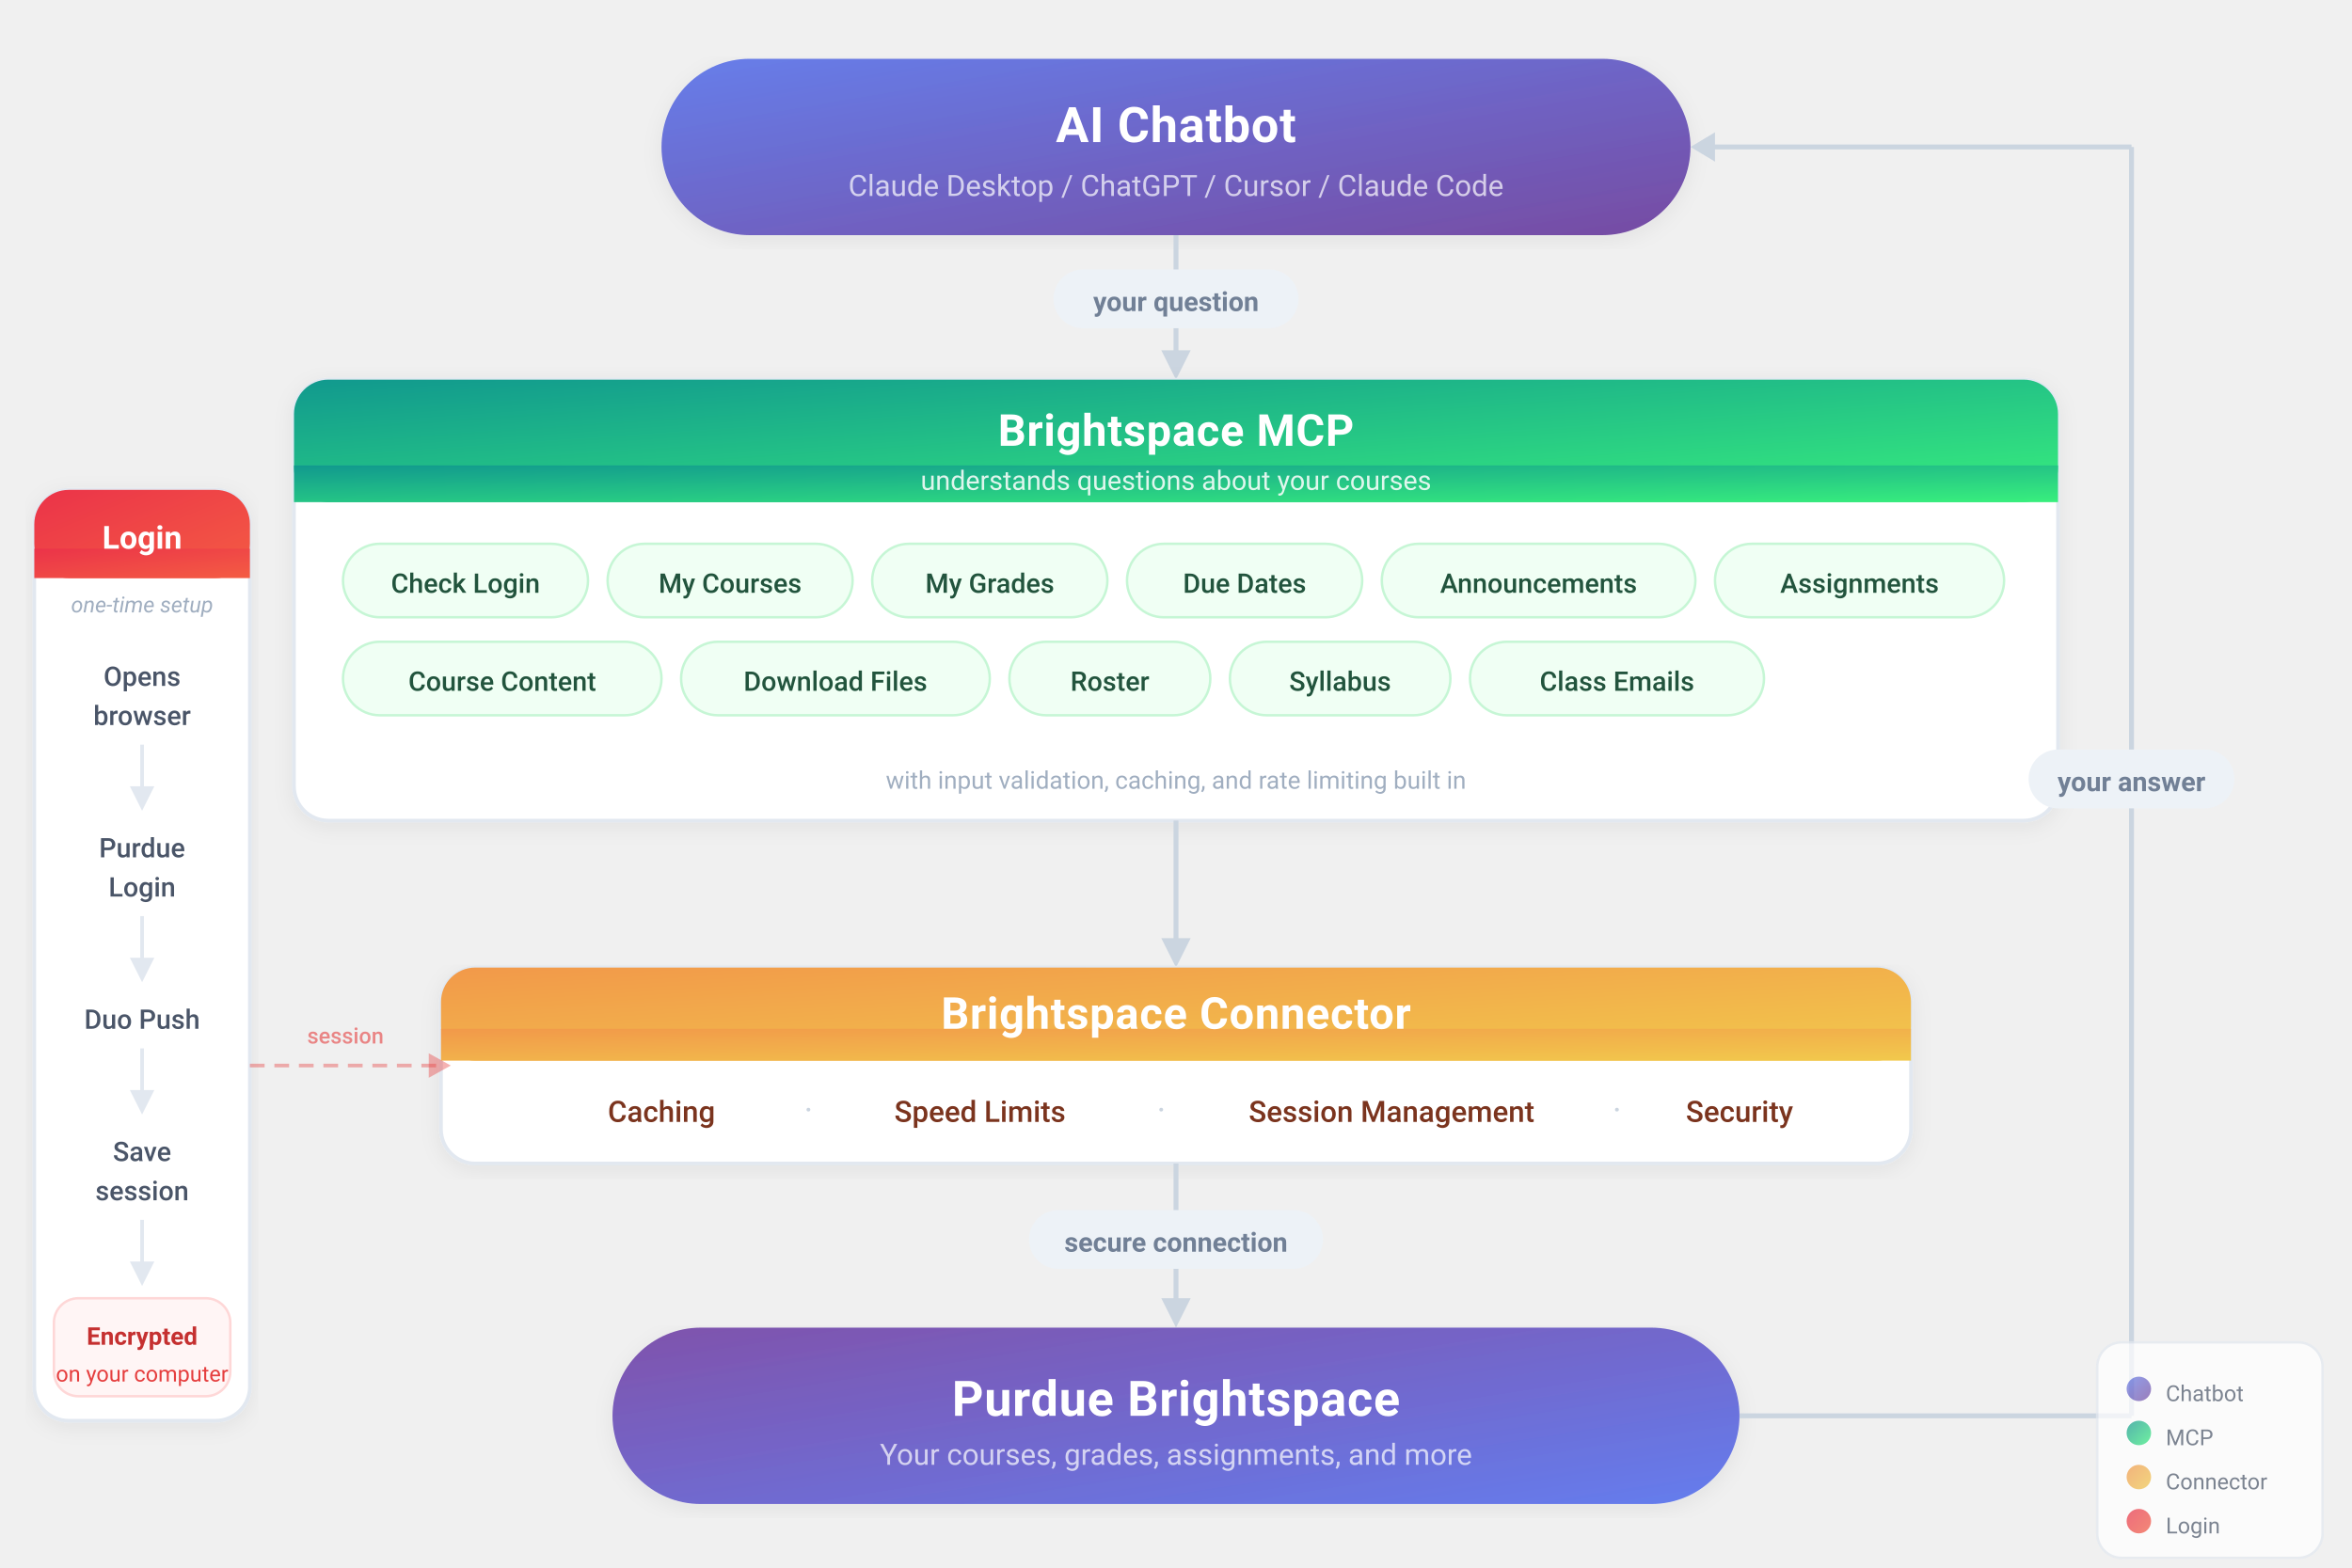
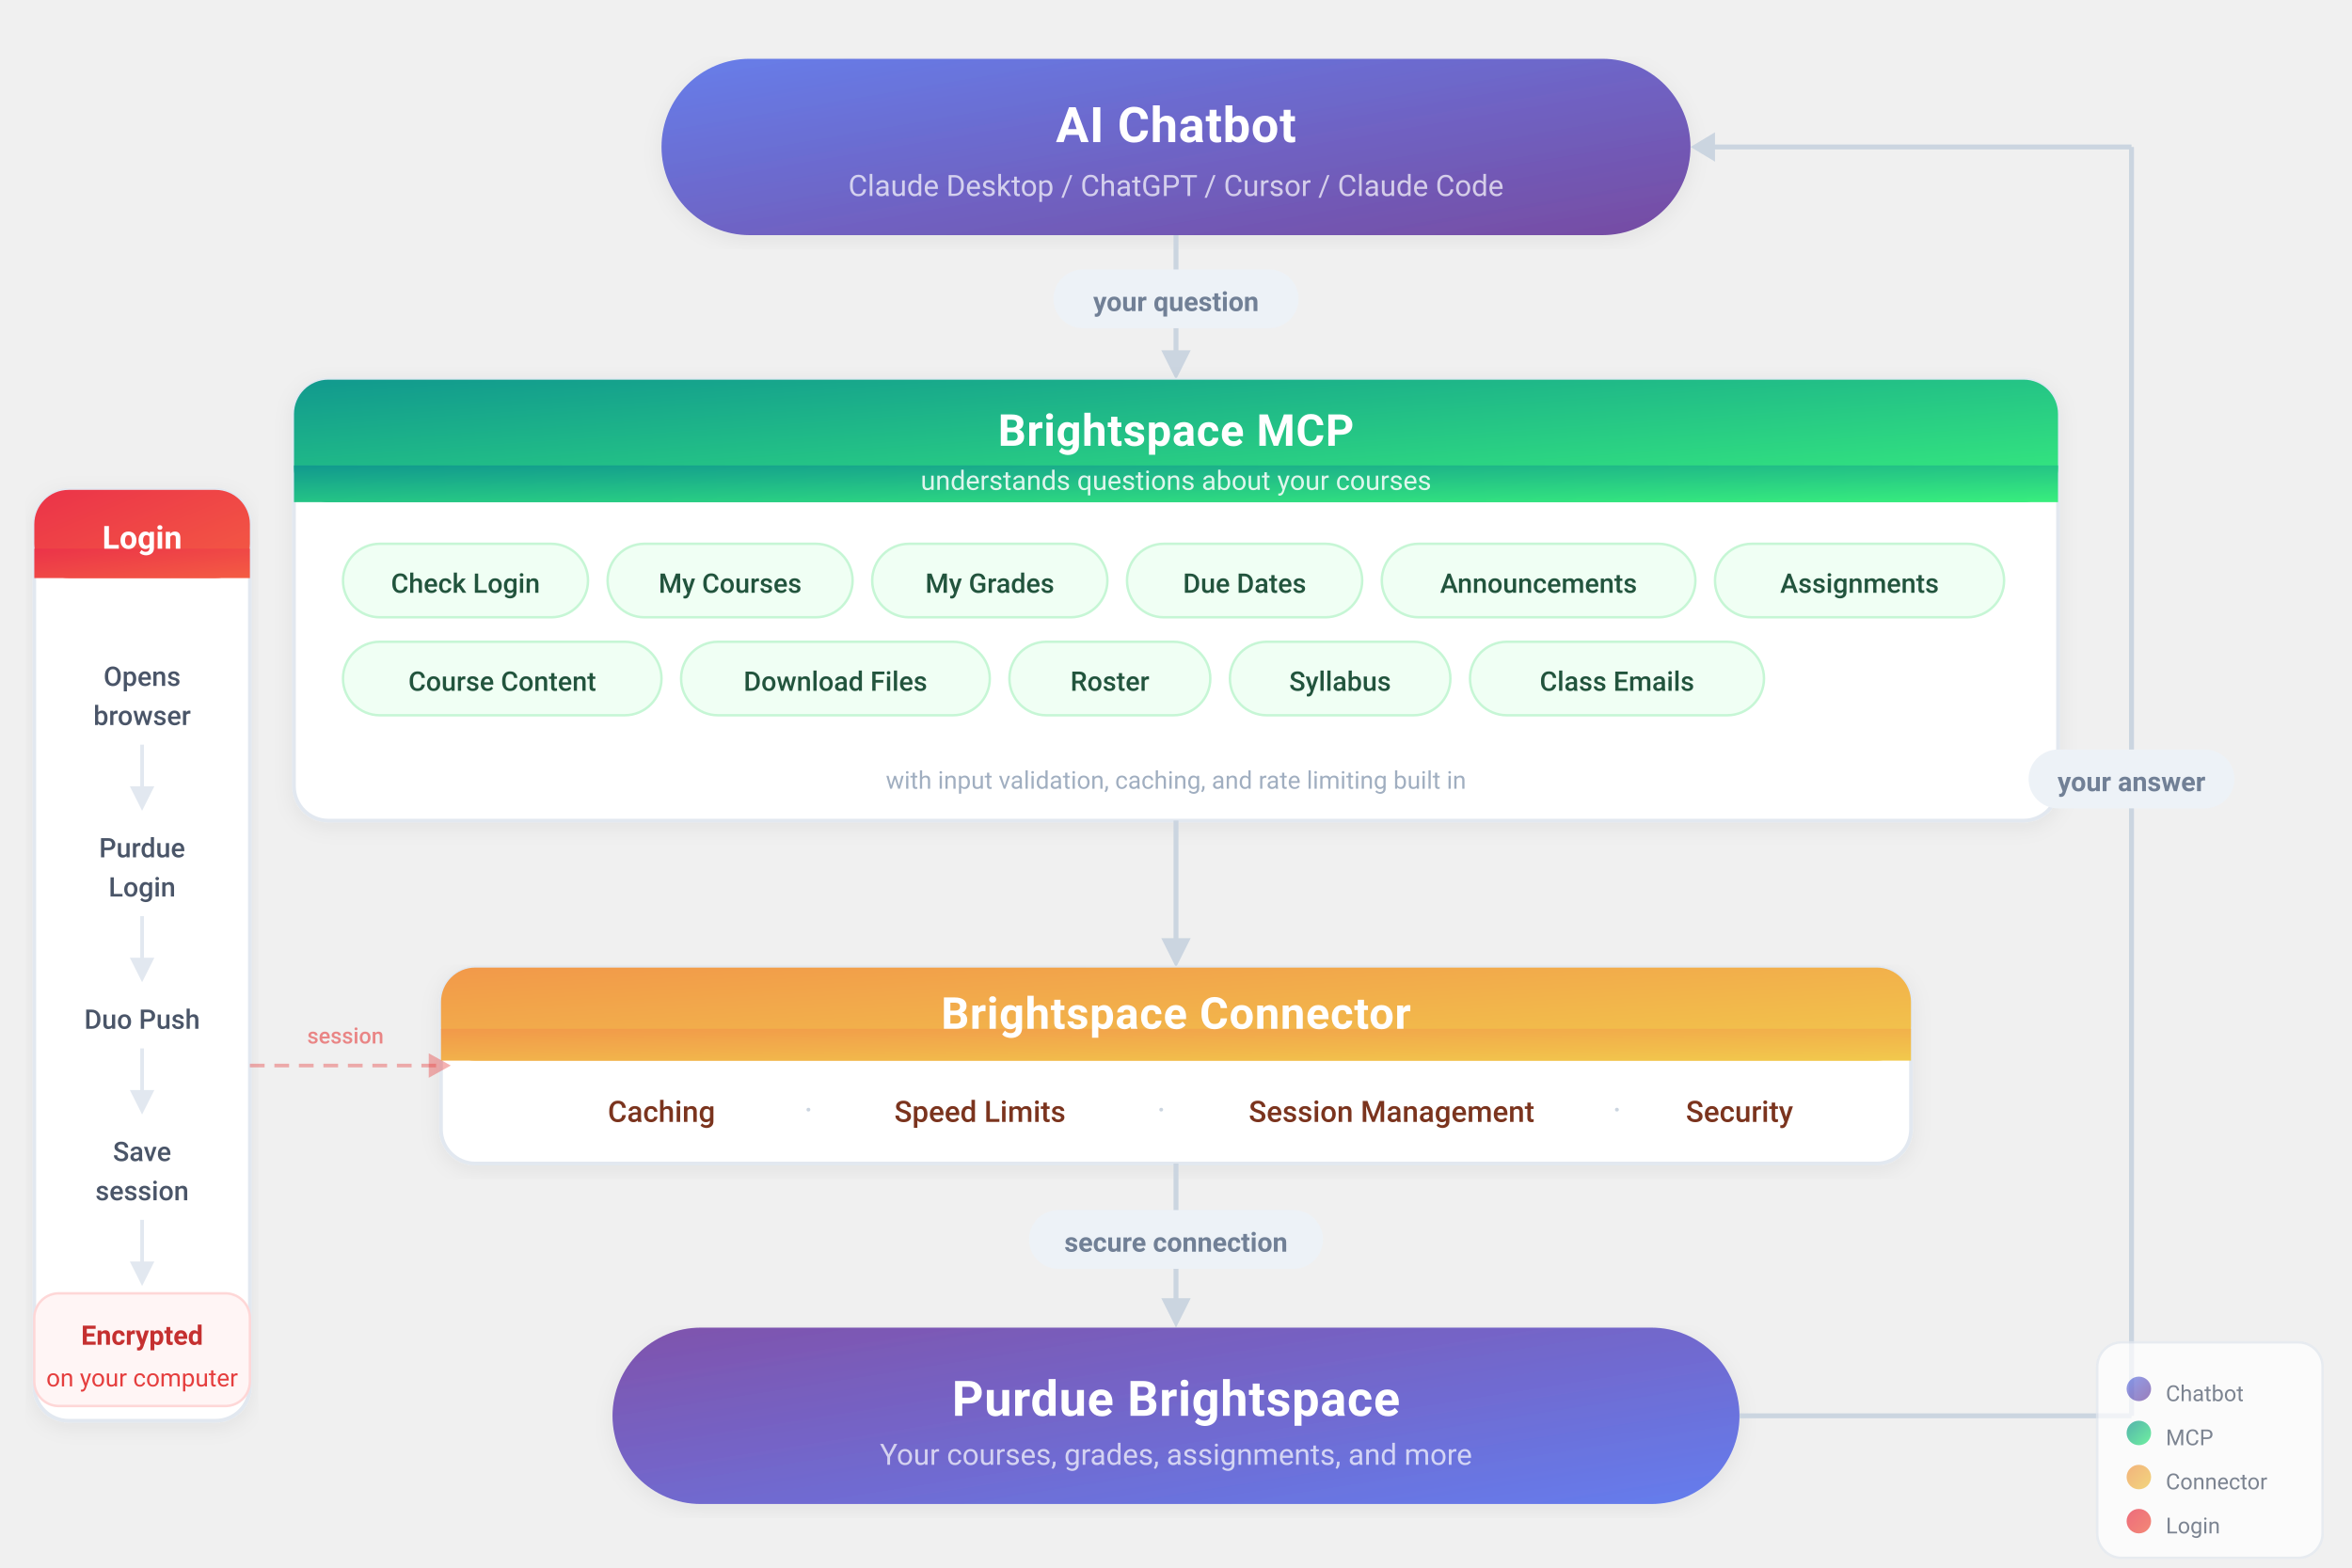
<svg xmlns="http://www.w3.org/2000/svg" viewBox="0 0 960 640" font-family="-apple-system, BlinkMacSystemFont, 'Segoe UI', Roboto, sans-serif">
  <defs>
    <filter id="shadow" x="-4%" y="-4%" width="108%" height="112%">
      <feDropShadow dx="0" dy="2" stdDeviation="4" flood-opacity="0.06" />
    </filter>
    <linearGradient id="chatbotGrad" x1="0" y1="0" x2="1" y2="1">
      <stop offset="0%" stop-color="#667eea" />
      <stop offset="100%" stop-color="#764ba2" />
    </linearGradient>
    <linearGradient id="pluginGrad" x1="0" y1="0" x2="1" y2="1">
      <stop offset="0%" stop-color="#11998e" />
      <stop offset="100%" stop-color="#38ef7d" />
    </linearGradient>
    <linearGradient id="connectorGrad" x1="0" y1="0" x2="1" y2="1">
      <stop offset="0%" stop-color="#f2994a" />
      <stop offset="100%" stop-color="#f2c94c" />
    </linearGradient>
    <linearGradient id="loginGrad" x1="0" y1="0" x2="1" y2="1">
      <stop offset="0%" stop-color="#eb3349" />
      <stop offset="100%" stop-color="#f45c43" />
    </linearGradient>
    <linearGradient id="bsGrad" x1="0" y1="0" x2="1" y2="1">
      <stop offset="0%" stop-color="#7f53ac" />
      <stop offset="100%" stop-color="#647dee" />
    </linearGradient>
  </defs>
  <rect x="270" y="24" width="420" height="72" rx="36" fill="url(#chatbotGrad)" filter="url(#shadow)" />
  <text x="480" y="58" text-anchor="middle" fill="#fff" font-size="20" font-weight="700" letter-spacing="0.3">AI Chatbot</text>
  <text x="480" y="80" text-anchor="middle" fill="rgba(255,255,255,0.7)" font-size="12">Claude Desktop  /  ChatGPT  /  Cursor  /  Claude Code</text>
  <line x1="480" y1="96" x2="480" y2="148" stroke="#cbd5e0" stroke-width="2" />
  <polygon points="474,143 480,155 486,143" fill="#cbd5e0" />
  <rect x="430" y="110" width="100" height="24" rx="12" fill="#edf2f7" />
  <text x="480" y="127" text-anchor="middle" fill="#718096" font-size="11" font-weight="600">your question</text>
  <rect x="120" y="155" width="720" height="180" rx="14" fill="#fff" stroke="#e2e8f0" stroke-width="1.5" filter="url(#shadow)" />
  <rect x="120" y="155" width="720" height="50" rx="14" fill="url(#pluginGrad)" />
  <rect x="120" y="190" width="720" height="15" fill="url(#pluginGrad)" />
  <text x="480" y="182" text-anchor="middle" fill="#fff" font-size="18" font-weight="700" letter-spacing="0.3">Brightspace MCP</text>
  <text x="480" y="200" text-anchor="middle" fill="rgba(255,255,255,0.85)" font-size="11">understands questions about your courses</text>
  <rect x="140" y="222" width="100" height="30" rx="15" fill="#f0fff4" stroke="#c6f6d5" stroke-width="1" />
  <text x="190" y="242" text-anchor="middle" fill="#22543d" font-size="11" font-weight="500">Check Login</text>
  <rect x="248" y="222" width="100" height="30" rx="15" fill="#f0fff4" stroke="#c6f6d5" stroke-width="1" />
  <text x="298" y="242" text-anchor="middle" fill="#22543d" font-size="11" font-weight="500">My Courses</text>
  <rect x="356" y="222" width="96" height="30" rx="15" fill="#f0fff4" stroke="#c6f6d5" stroke-width="1" />
  <text x="404" y="242" text-anchor="middle" fill="#22543d" font-size="11" font-weight="500">My Grades</text>
  <rect x="460" y="222" width="96" height="30" rx="15" fill="#f0fff4" stroke="#c6f6d5" stroke-width="1" />
  <text x="508" y="242" text-anchor="middle" fill="#22543d" font-size="11" font-weight="500">Due Dates</text>
  <rect x="564" y="222" width="128" height="30" rx="15" fill="#f0fff4" stroke="#c6f6d5" stroke-width="1" />
  <text x="628" y="242" text-anchor="middle" fill="#22543d" font-size="11" font-weight="500">Announcements</text>
  <rect x="700" y="222" width="118" height="30" rx="15" fill="#f0fff4" stroke="#c6f6d5" stroke-width="1" />
  <text x="759" y="242" text-anchor="middle" fill="#22543d" font-size="11" font-weight="500">Assignments</text>
  <rect x="140" y="262" width="130" height="30" rx="15" fill="#f0fff4" stroke="#c6f6d5" stroke-width="1" />
  <text x="205" y="282" text-anchor="middle" fill="#22543d" font-size="11" font-weight="500">Course Content</text>
  <rect x="278" y="262" width="126" height="30" rx="15" fill="#f0fff4" stroke="#c6f6d5" stroke-width="1" />
  <text x="341" y="282" text-anchor="middle" fill="#22543d" font-size="11" font-weight="500">Download Files</text>
  <rect x="412" y="262" width="82" height="30" rx="15" fill="#f0fff4" stroke="#c6f6d5" stroke-width="1" />
  <text x="453" y="282" text-anchor="middle" fill="#22543d" font-size="11" font-weight="500">Roster</text>
  <rect x="502" y="262" width="90" height="30" rx="15" fill="#f0fff4" stroke="#c6f6d5" stroke-width="1" />
  <text x="547" y="282" text-anchor="middle" fill="#22543d" font-size="11" font-weight="500">Syllabus</text>
  <rect x="600" y="262" width="120" height="30" rx="15" fill="#f0fff4" stroke="#c6f6d5" stroke-width="1" />
  <text x="660" y="282" text-anchor="middle" fill="#22543d" font-size="11" font-weight="500">Class Emails</text>
  <text x="480" y="322" text-anchor="middle" fill="#a0aec0" font-size="10">with input validation, caching, and rate limiting built in</text>
  <line x1="480" y1="335" x2="480" y2="388" stroke="#cbd5e0" stroke-width="2" />
  <polygon points="474,383 480,395 486,383" fill="#cbd5e0" />
  <rect x="180" y="395" width="600" height="80" rx="14" fill="#fff" stroke="#e2e8f0" stroke-width="1.5" filter="url(#shadow)" />
  <rect x="180" y="395" width="600" height="38" rx="14" fill="url(#connectorGrad)" />
  <rect x="180" y="420" width="600" height="13" fill="url(#connectorGrad)" />
  <text x="480" y="420" text-anchor="middle" fill="#fff" font-size="18" font-weight="700" letter-spacing="0.3">Brightspace Connector</text>
  <text x="270" y="458" text-anchor="middle" fill="#7b341e" font-size="12" font-weight="500">Caching</text>
  <text x="330" y="458" text-anchor="middle" fill="#cbd5e0" font-size="14">·</text>
  <text x="400" y="458" text-anchor="middle" fill="#7b341e" font-size="12" font-weight="500">Speed Limits</text>
  <text x="474" y="458" text-anchor="middle" fill="#cbd5e0" font-size="14">·</text>
  <text x="568" y="458" text-anchor="middle" fill="#7b341e" font-size="12" font-weight="500">Session Management</text>
  <text x="660" y="458" text-anchor="middle" fill="#cbd5e0" font-size="14">·</text>
  <text x="710" y="458" text-anchor="middle" fill="#7b341e" font-size="12" font-weight="500">Security</text>
  <line x1="480" y1="475" x2="480" y2="535" stroke="#cbd5e0" stroke-width="2" />
  <polygon points="474,530 480,542 486,530" fill="#cbd5e0" />
  <rect x="420" y="494" width="120" height="24" rx="12" fill="#edf2f7" />
  <text x="480" y="511" text-anchor="middle" fill="#718096" font-size="11" font-weight="600">secure connection</text>
  <rect x="250" y="542" width="460" height="72" rx="36" fill="url(#bsGrad)" filter="url(#shadow)" />
  <text x="480" y="578" text-anchor="middle" fill="#fff" font-size="20" font-weight="700" letter-spacing="0.3">Purdue Brightspace</text>
  <text x="480" y="598" text-anchor="middle" fill="rgba(255,255,255,0.7)" font-size="12">Your courses, grades, assignments, and more</text>
  <line x1="710" y1="578" x2="870" y2="578" stroke="#cbd5e0" stroke-width="2" />
  <line x1="870" y1="578" x2="870" y2="60" stroke="#cbd5e0" stroke-width="2" />
  <line x1="870" y1="60" x2="696" y2="60" stroke="#cbd5e0" stroke-width="2" />
  <polygon points="700,54 690,60 700,66" fill="#cbd5e0" />
  <rect x="828" y="306" width="84" height="24" rx="12" fill="#edf2f7" />
  <text x="870" y="323" text-anchor="middle" fill="#718096" font-size="11" font-weight="600">your answer</text>
  <rect x="14" y="200" width="88" height="380" rx="14" fill="#fff" stroke="#e2e8f0" stroke-width="1.5" filter="url(#shadow)" />
  <rect x="14" y="200" width="88" height="36" rx="14" fill="url(#loginGrad)" />
  <rect x="14" y="224" width="88" height="12" fill="url(#loginGrad)" />
  <text x="58" y="224" text-anchor="middle" fill="#fff" font-size="13" font-weight="700">Login</text>
-   <text x="58" y="250" text-anchor="middle" fill="#a0aec0" font-size="9" font-style="italic">one-time setup</text>
  <text x="58" y="280" text-anchor="middle" fill="#4a5568" font-size="11" font-weight="500">Opens</text>
  <text x="58" y="296" text-anchor="middle" fill="#4a5568" font-size="11" font-weight="500">browser</text>
  <line x1="58" y1="304" x2="58" y2="326" stroke="#e2e8f0" stroke-width="1.5" />
  <polygon points="53,321 58,331 63,321" fill="#e2e8f0" />
  <text x="58" y="350" text-anchor="middle" fill="#4a5568" font-size="11" font-weight="500">Purdue</text>
  <text x="58" y="366" text-anchor="middle" fill="#4a5568" font-size="11" font-weight="500">Login</text>
  <line x1="58" y1="374" x2="58" y2="396" stroke="#e2e8f0" stroke-width="1.5" />
  <polygon points="53,391 58,401 63,391" fill="#e2e8f0" />
  <text x="58" y="420" text-anchor="middle" fill="#4a5568" font-size="11" font-weight="500">Duo Push</text>
  <line x1="58" y1="428" x2="58" y2="450" stroke="#e2e8f0" stroke-width="1.5" />
  <polygon points="53,445 58,455 63,445" fill="#e2e8f0" />
  <text x="58" y="474" text-anchor="middle" fill="#4a5568" font-size="11" font-weight="500">Save</text>
  <text x="58" y="490" text-anchor="middle" fill="#4a5568" font-size="11" font-weight="500">session</text>
  <line x1="58" y1="498" x2="58" y2="520" stroke="#e2e8f0" stroke-width="1.5" />
  <polygon points="53,515 58,525 63,515" fill="#e2e8f0" />
-   <rect x="22" y="530" width="72" height="40" rx="10" fill="#fff5f5" stroke="#fed7d7" stroke-width="1" />
-   <text x="58" y="549" text-anchor="middle" fill="#c53030" font-size="10" font-weight="600">Encrypted</text>
-   <text x="58" y="564" text-anchor="middle" fill="#e53e3e" font-size="9">on your computer</text>
+   <rect x="14" y="528" width="88" height="46" rx="10" fill="#fff5f5" stroke="#fed7d7" stroke-width="1" />
+   <text x="58" y="549" text-anchor="middle" fill="#c53030" font-size="11" font-weight="600">Encrypted</text>
+   <text x="58" y="566" text-anchor="middle" fill="#e53e3e" font-size="10">on your computer</text>
  <line x1="102" y1="435" x2="180" y2="435" stroke="#e53e3e" stroke-width="1.5" stroke-dasharray="6,4" opacity="0.4" />
  <polygon points="175,430 184,435 175,440" fill="#e53e3e" opacity="0.4" />
  <text x="141" y="426" text-anchor="middle" fill="#e53e3e" font-size="9" font-weight="500" opacity="0.6">session</text>
  <g opacity="0.7">
    <rect x="856" y="548" width="92" height="88" rx="10" fill="#fff" stroke="#e2e8f0" stroke-width="1" />
    <rect x="868" y="562" width="10" height="10" rx="5" fill="url(#chatbotGrad)" />
    <text x="884" y="572" fill="#4a5568" font-size="9">Chatbot</text>
    <rect x="868" y="580" width="10" height="10" rx="5" fill="url(#pluginGrad)" />
    <text x="884" y="590" fill="#4a5568" font-size="9">MCP</text>
    <rect x="868" y="598" width="10" height="10" rx="5" fill="url(#connectorGrad)" />
    <text x="884" y="608" fill="#4a5568" font-size="9">Connector</text>
    <rect x="868" y="616" width="10" height="10" rx="5" fill="url(#loginGrad)" />
    <text x="884" y="626" fill="#4a5568" font-size="9">Login</text>
  </g>
</svg>
